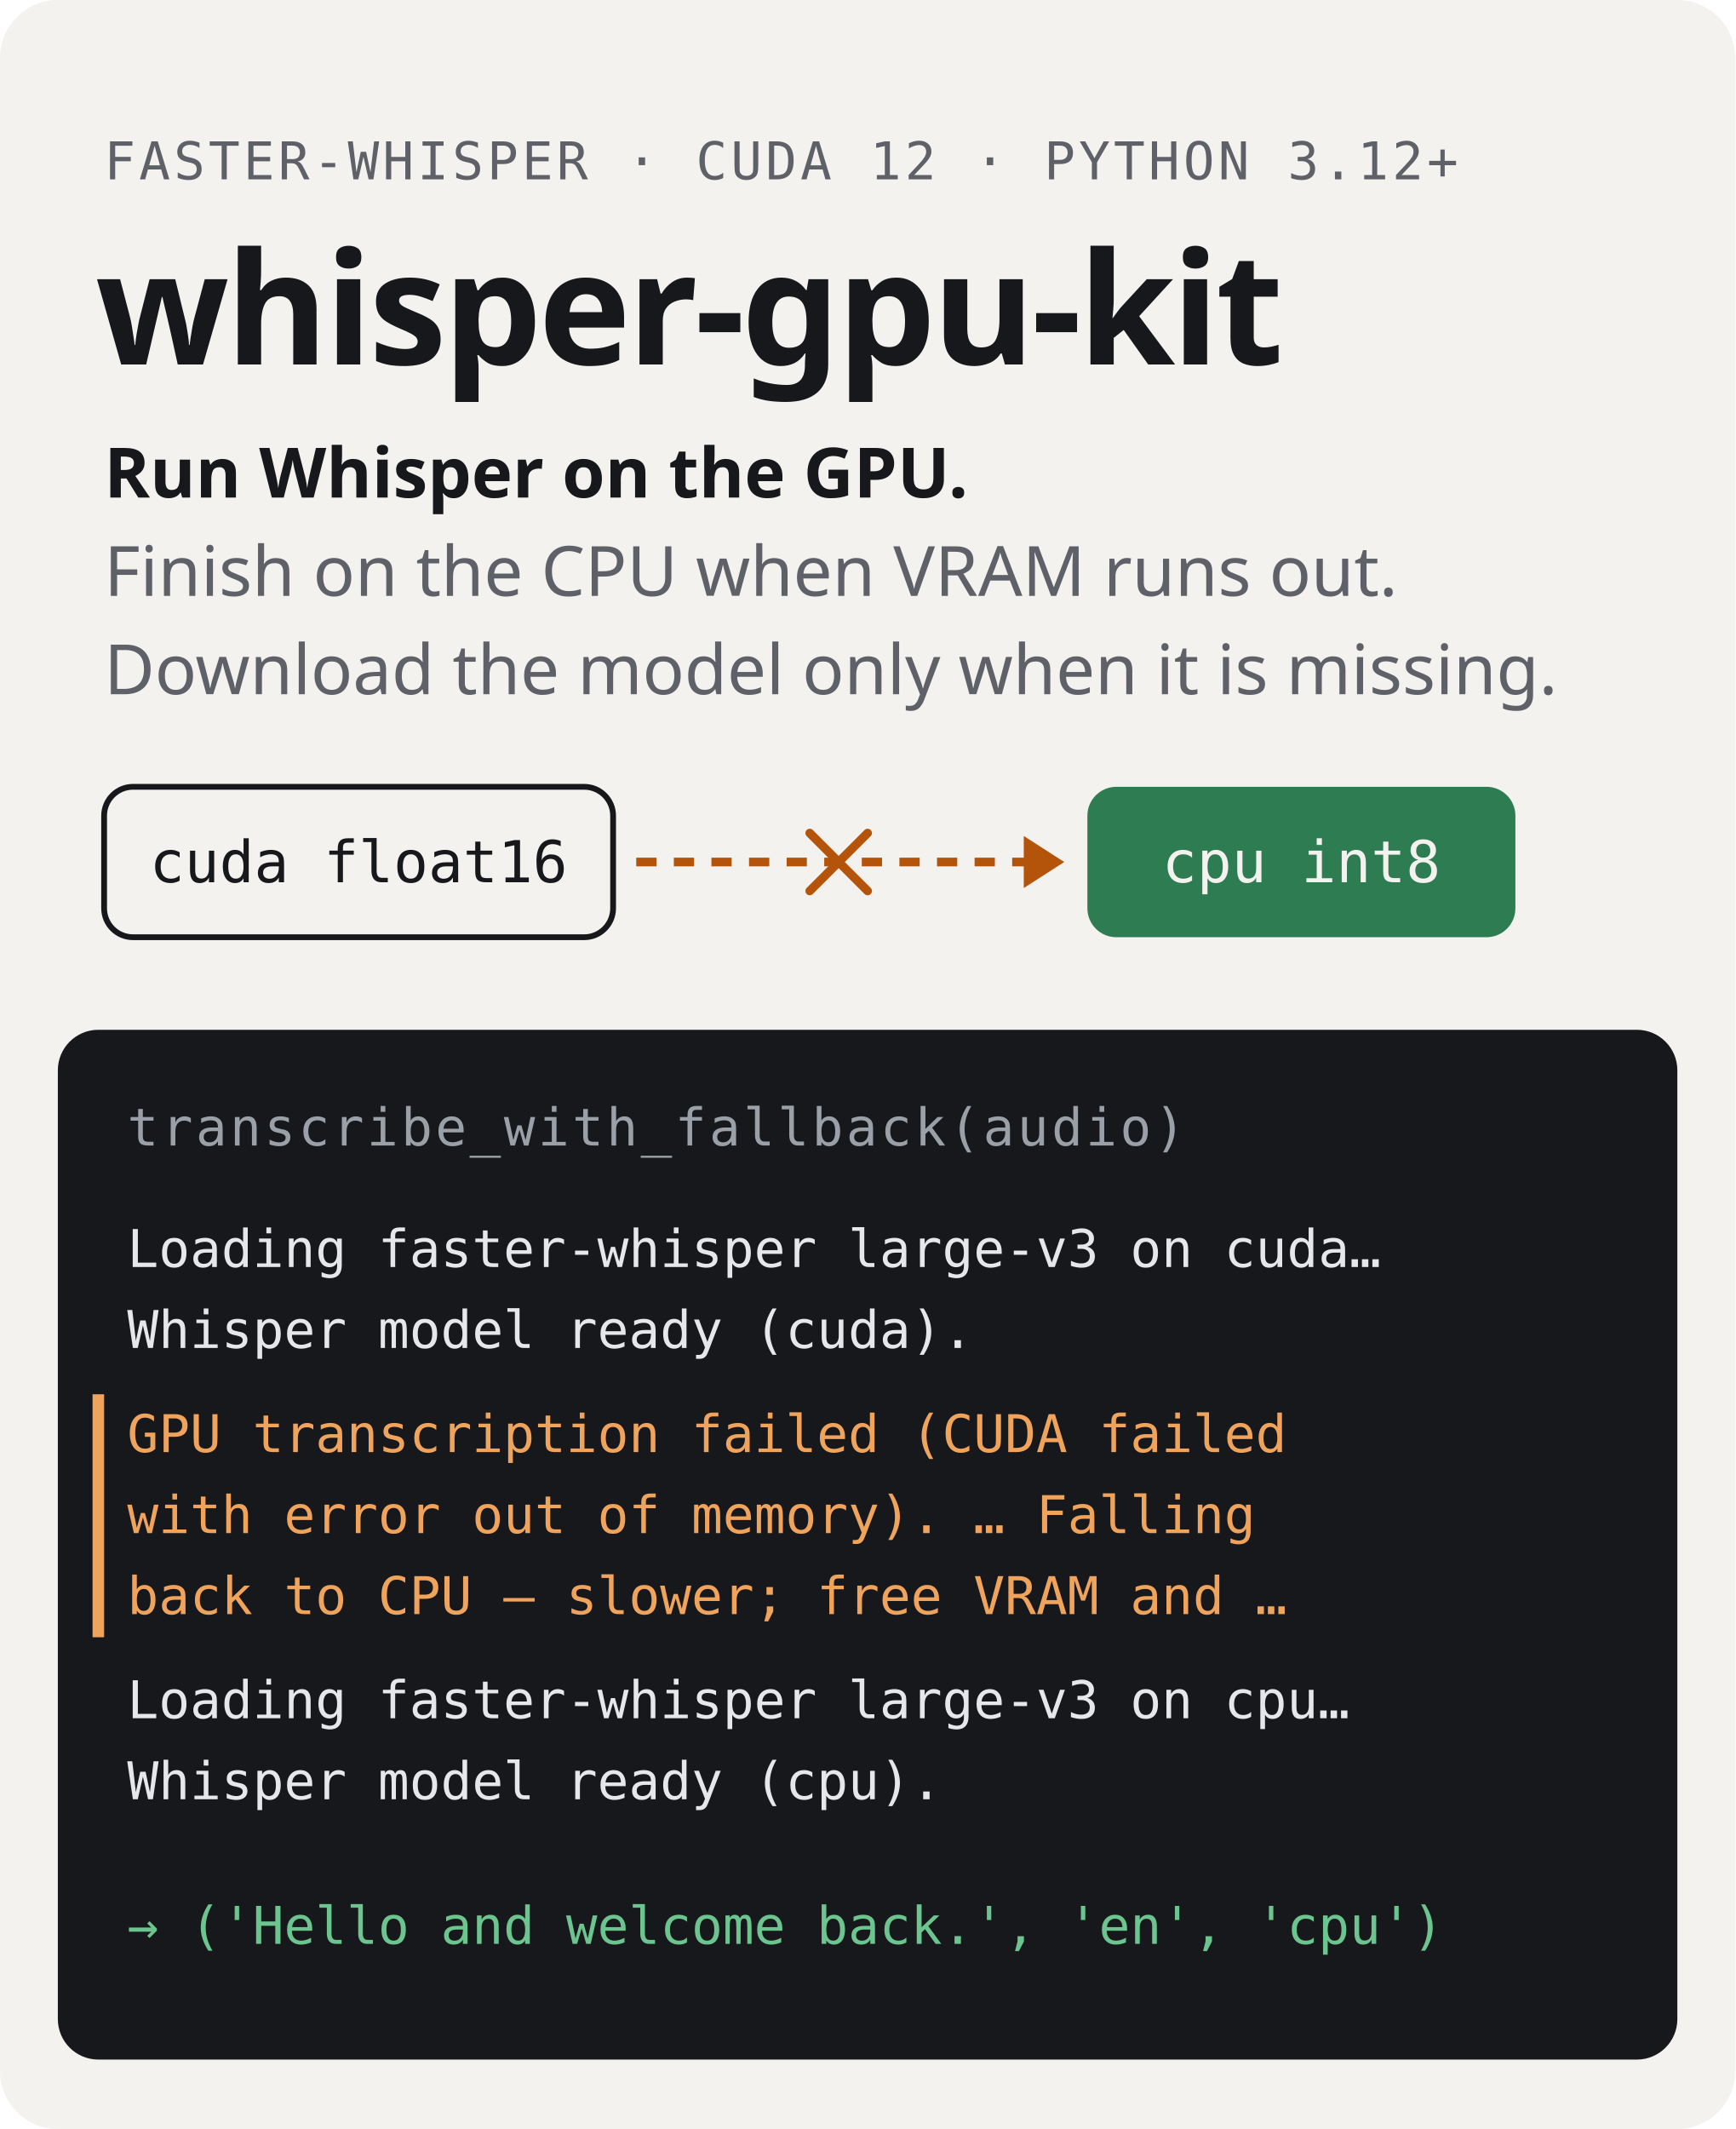
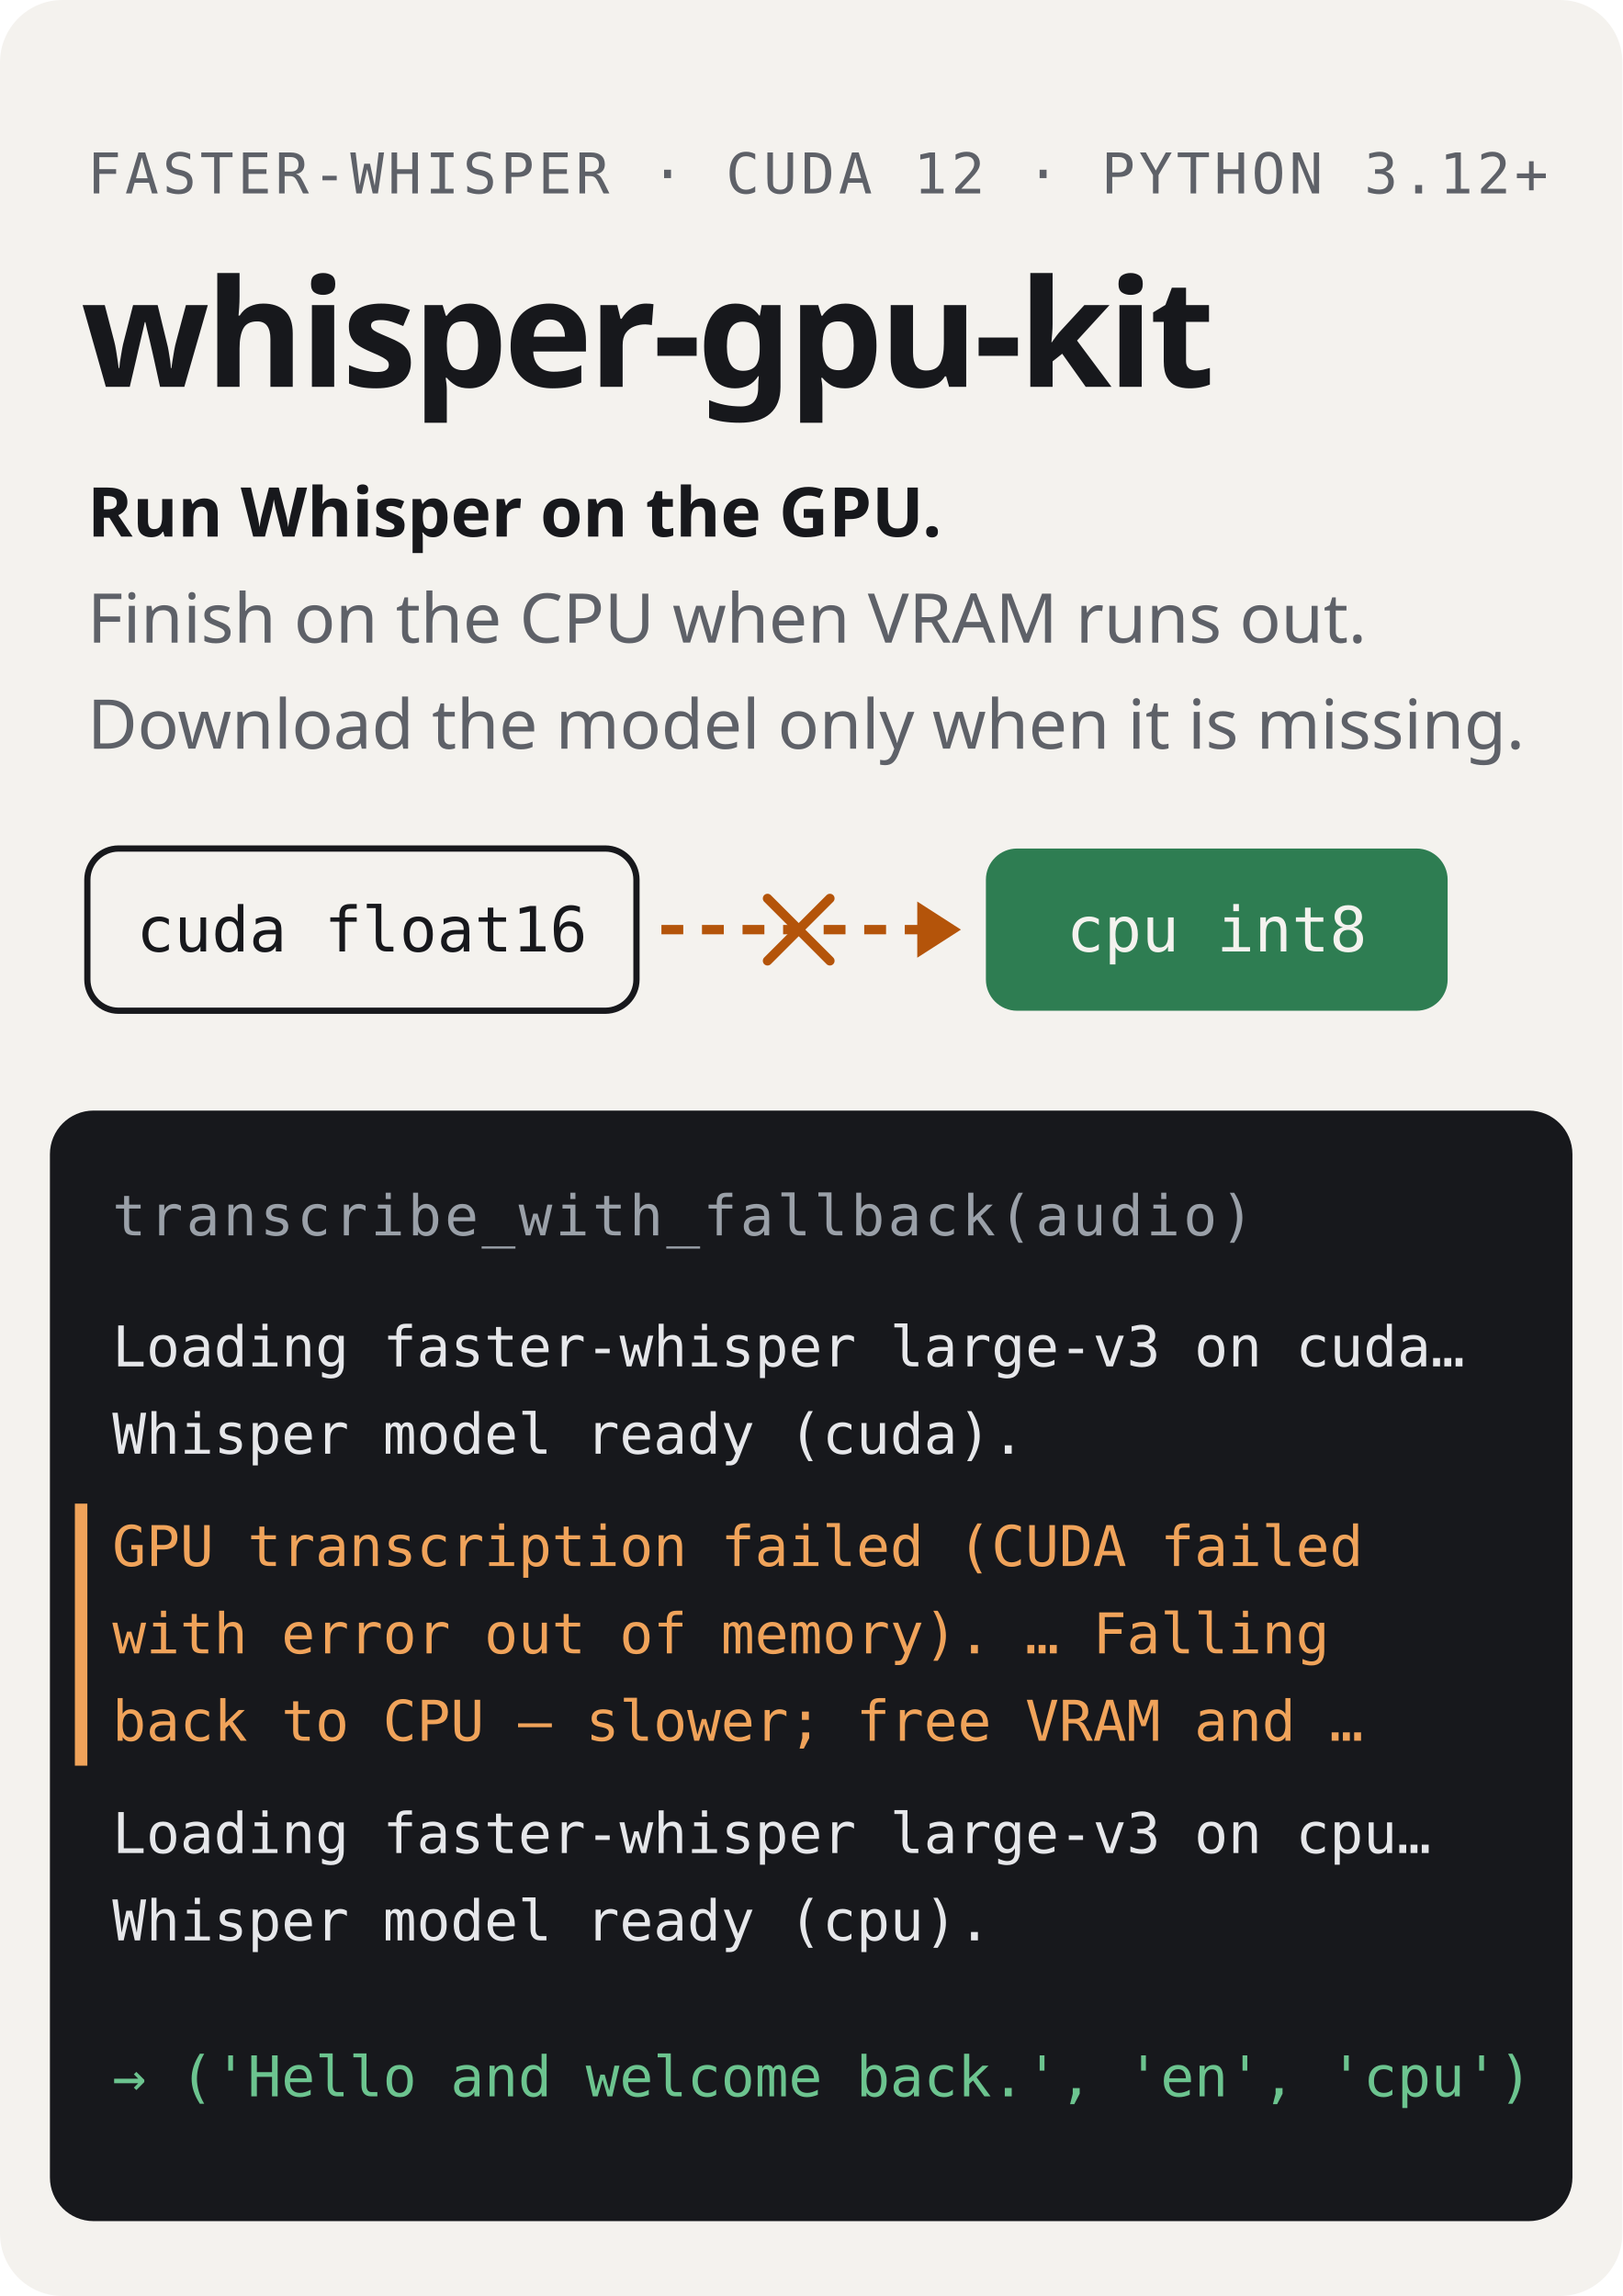
- <svg xmlns="http://www.w3.org/2000/svg" width="600" height="736" viewBox="0 0 600 736" role="img" aria-labelledby="t d">
+ <svg xmlns="http://www.w3.org/2000/svg" width="520" height="736" viewBox="0 0 520 736" role="img" aria-labelledby="t d">
  <style>
    .sans { font-family: -apple-system, BlinkMacSystemFont, "Segoe UI", Ubuntu, "Noto Sans", sans-serif; }
    .mono { font-family: ui-monospace, SFMono-Regular, Menlo, Consolas, "DejaVu Sans Mono", monospace; }
  </style>
-   <rect width="600" height="736" rx="20" fill="#F4F2EE" />
+   <rect width="520" height="736" rx="20" fill="#F4F2EE" />
  <g id="title-block">
-     <text x="36" y="62" class="mono" font-size="18" letter-spacing="1.2" fill="#5E6168">FASTER-WHISPER · CUDA 12 · PYTHON 3.12+</text>
-     <text x="33" y="126" class="sans" font-size="54" font-weight="800" letter-spacing="-1.2" fill="#17181C">whisper-gpu-kit</text>
-     <text x="36" y="172" class="sans" font-size="24" font-weight="600" fill="#17181C">Run Whisper on the GPU.</text>
-     <text x="36" y="206" class="sans" font-size="24" fill="#5E6168">Finish on the CPU when VRAM runs out.</text>
-     <text x="36" y="240" class="sans" font-size="24" fill="#5E6168">Download the model only when it is missing.</text>
+     <text x="28" y="62" class="mono" font-size="18" letter-spacing="1.2" fill="#5E6168">FASTER-WHISPER · CUDA 12 · PYTHON 3.12+</text>
+     <text x="26" y="124" class="sans" font-size="48" font-weight="800" letter-spacing="-1.2" fill="#17181C">whisper-gpu-kit</text>
+     <text x="28" y="172" class="sans" font-size="22" font-weight="600" fill="#17181C">Run Whisper on the GPU.</text>
+     <text x="28" y="206" class="sans" font-size="22" fill="#5E6168">Finish on the CPU when VRAM runs out.</text>
+     <text x="28" y="240" class="sans" font-size="22" fill="#5E6168">Download the model only when it is missing.</text>
    <g class="mono" font-size="20">
-       <rect x="36" y="272" width="176" height="52" rx="10" fill="none" stroke="#17181C" stroke-width="2" />
-       <text x="124" y="305" text-anchor="middle" fill="#17181C">cuda float16</text>
-       <path d="M220 298 H360" stroke="#B4540A" stroke-width="3" stroke-dasharray="7 6" />
-       <path d="M280 288 l20 20 M300 288 l-20 20" stroke="#B4540A" stroke-width="3" stroke-linecap="round" />
-       <path d="M368 298 l-14 -9 v18 z" fill="#B4540A" />
-       <rect x="376" y="272" width="148" height="52" rx="10" fill="#2E7D52" />
-       <text x="450" y="305" text-anchor="middle" fill="#F4F2EE">cpu int8</text>
+       <rect x="28" y="272" width="176" height="52" rx="10" fill="none" stroke="#17181C" stroke-width="2" />
+       <text x="116" y="305" text-anchor="middle" fill="#17181C">cuda float16</text>
+       <path d="M212 298 H300" stroke="#B4540A" stroke-width="3" stroke-dasharray="7 6" />
+       <path d="M246 288 l20 20 M266 288 l-20 20" stroke="#B4540A" stroke-width="3" stroke-linecap="round" />
+       <path d="M308 298 l-14 -9 v18 z" fill="#B4540A" />
+       <rect x="316" y="272" width="148" height="52" rx="10" fill="#2E7D52" />
+       <text x="390" y="305" text-anchor="middle" fill="#F4F2EE">cpu int8</text>
    </g>
  </g>
  <g id="project-proof">
-     <rect x="20" y="356" width="560" height="356" rx="14" fill="#17181C" />
-     <text x="44" y="396" class="mono" font-size="18" letter-spacing="1" fill="#9AA0A8">transcribe_with_fallback(audio)</text>
+     <rect x="16" y="356" width="488" height="356" rx="14" fill="#17181C" />
+     <text x="36" y="396" class="mono" font-size="18" letter-spacing="1" fill="#9AA0A8">transcribe_with_fallback(audio)</text>
    <g class="mono" font-size="18">
-       <text x="44" y="438" fill="#E6E7EA">Loading faster-whisper large-v3 on cuda…</text>
-       <text x="44" y="466" fill="#E6E7EA">Whisper model ready (cuda).</text>
-       <rect x="32" y="482" width="4" height="84" fill="#F0A35A" />
-       <text x="44" y="502" fill="#F0A35A">GPU transcription failed (CUDA failed</text>
-       <text x="44" y="530" fill="#F0A35A">with error out of memory). … Falling</text>
-       <text x="44" y="558" fill="#F0A35A">back to CPU — slower; free VRAM and …</text>
-       <text x="44" y="594" fill="#E6E7EA">Loading faster-whisper large-v3 on cpu…</text>
-       <text x="44" y="622" fill="#E6E7EA">Whisper model ready (cpu).</text>
-       <text x="44" y="672" fill="#6CC48F">→ ('Hello and welcome back.', 'en', 'cpu')</text>
+       <text x="36" y="438" fill="#E6E7EA">Loading faster-whisper large-v3 on cuda…</text>
+       <text x="36" y="466" fill="#E6E7EA">Whisper model ready (cuda).</text>
+       <rect x="24" y="482" width="4" height="84" fill="#F0A35A" />
+       <text x="36" y="502" fill="#F0A35A">GPU transcription failed (CUDA failed</text>
+       <text x="36" y="530" fill="#F0A35A">with error out of memory). … Falling</text>
+       <text x="36" y="558" fill="#F0A35A">back to CPU — slower; free VRAM and …</text>
+       <text x="36" y="594" fill="#E6E7EA">Loading faster-whisper large-v3 on cpu…</text>
+       <text x="36" y="622" fill="#E6E7EA">Whisper model ready (cpu).</text>
+       <text x="36" y="672" fill="#6CC48F">→ ('Hello and welcome back.', 'en', 'cpu')</text>
    </g>
  </g>
</svg>
